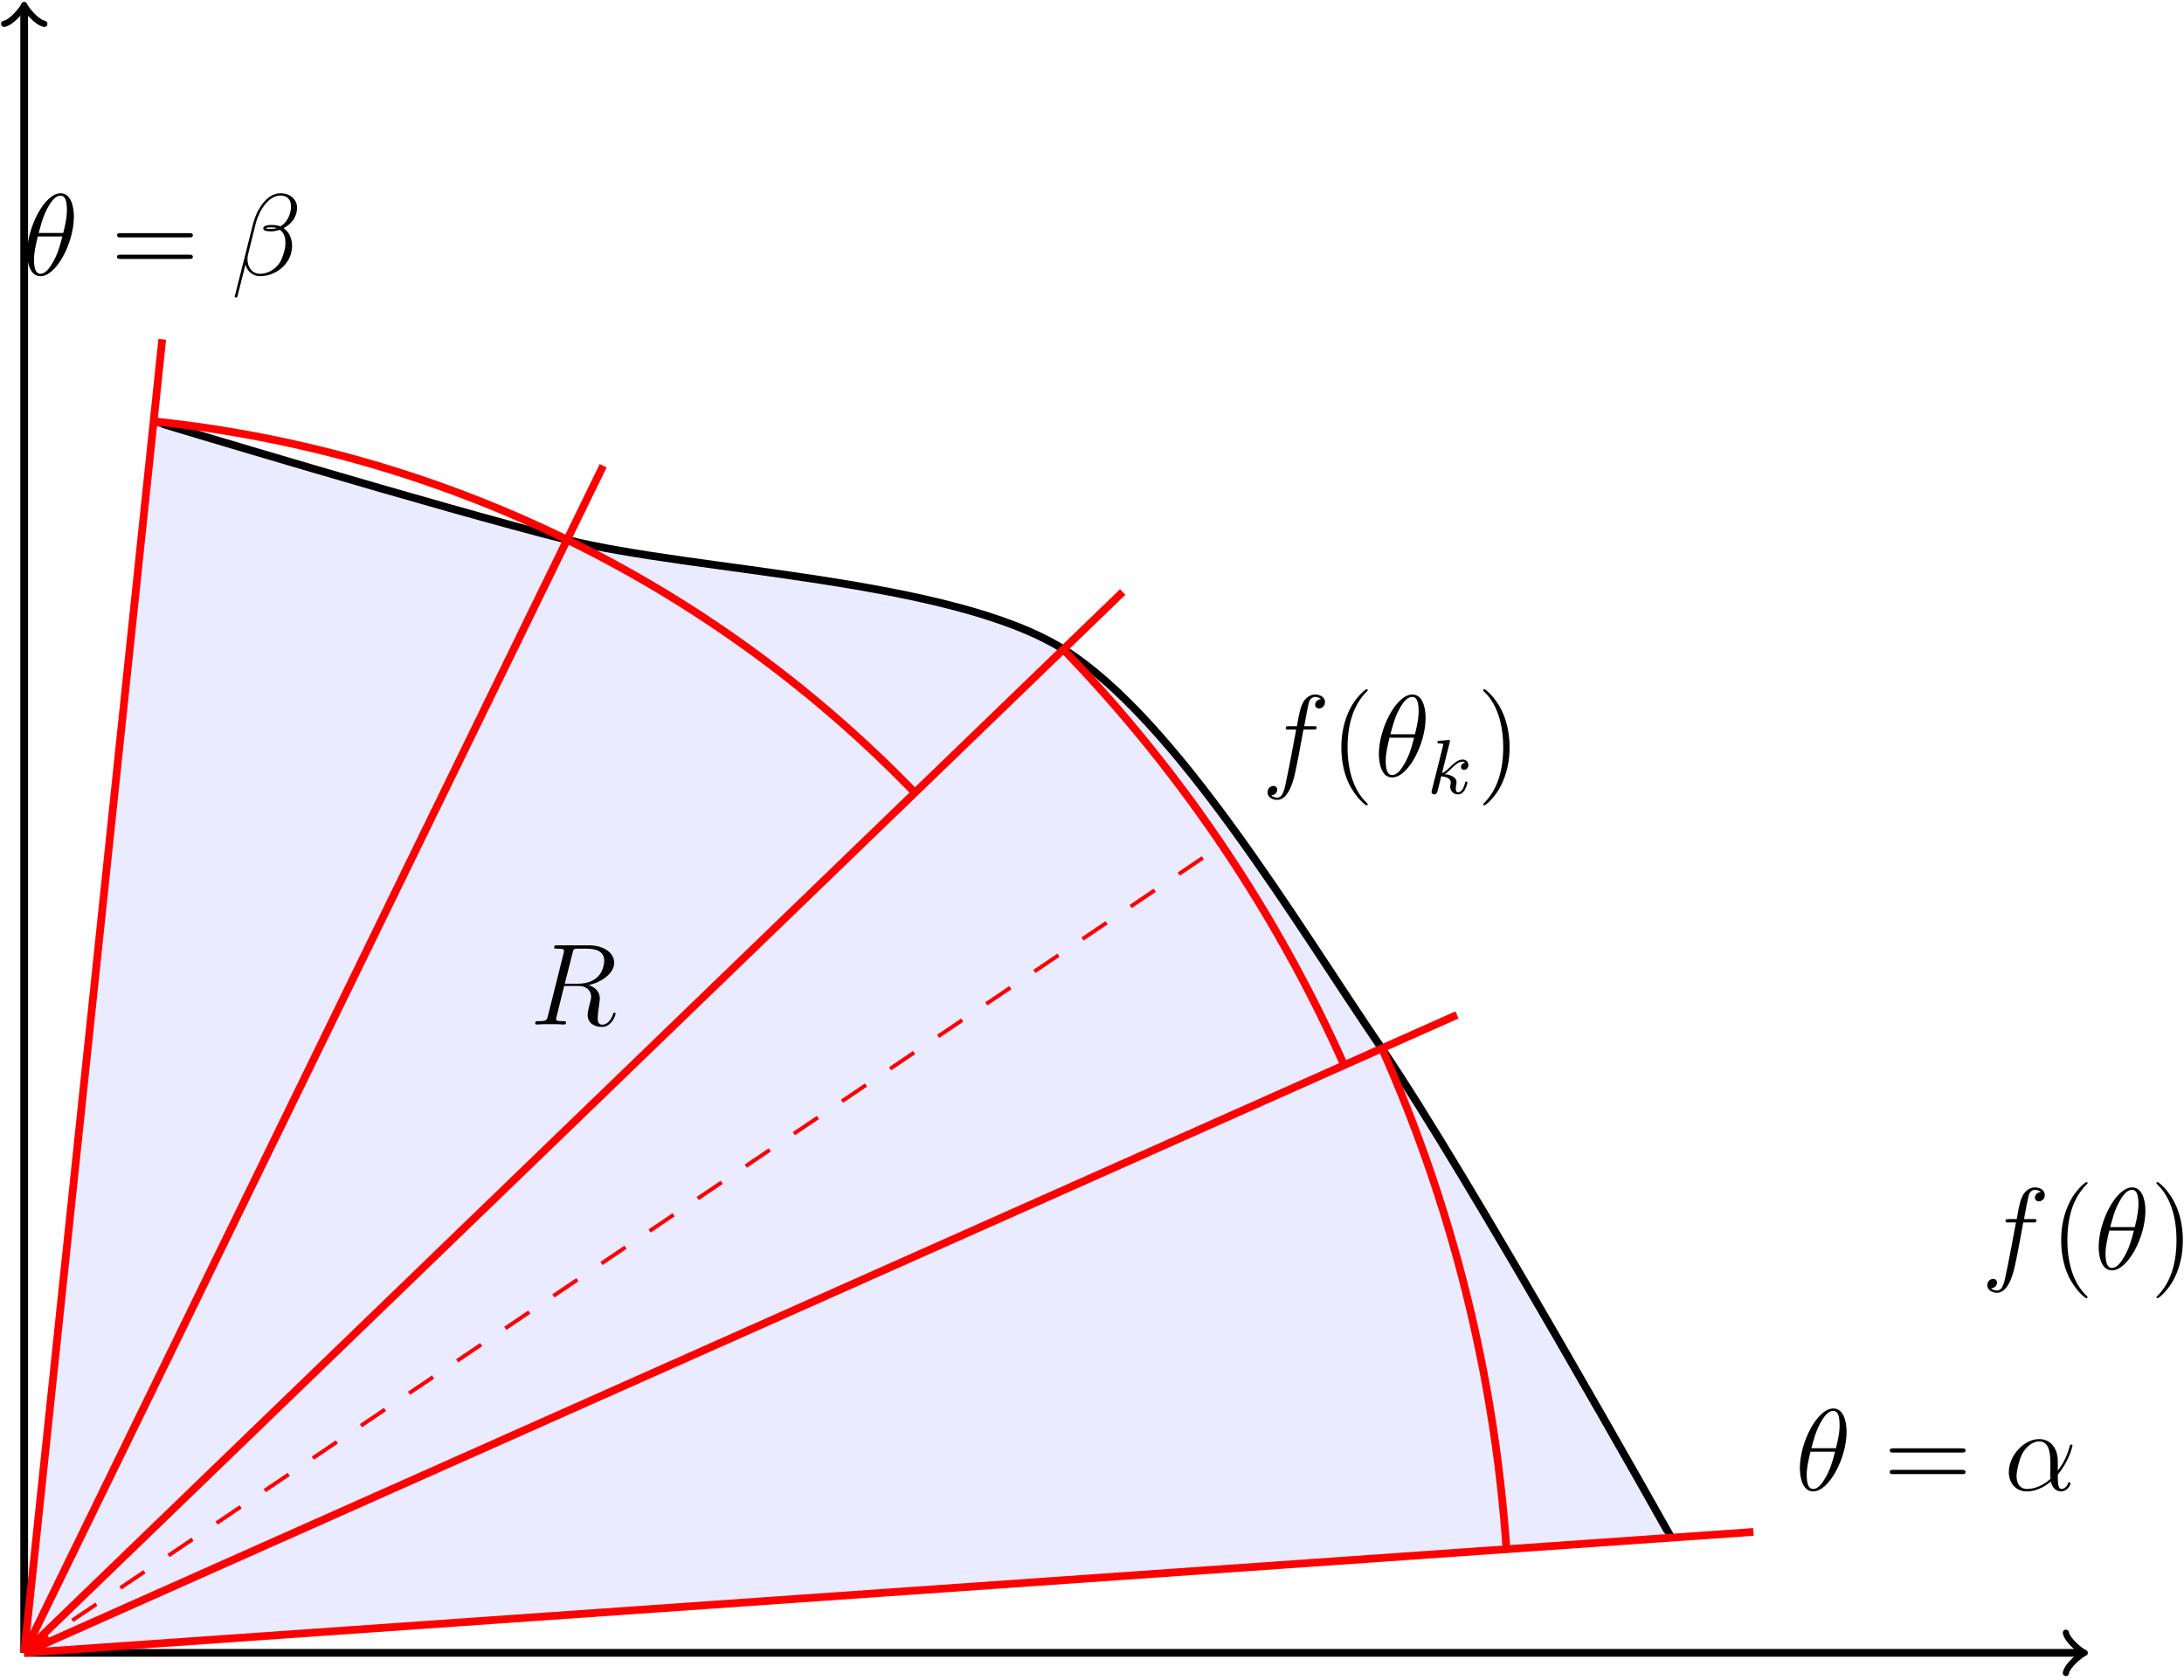
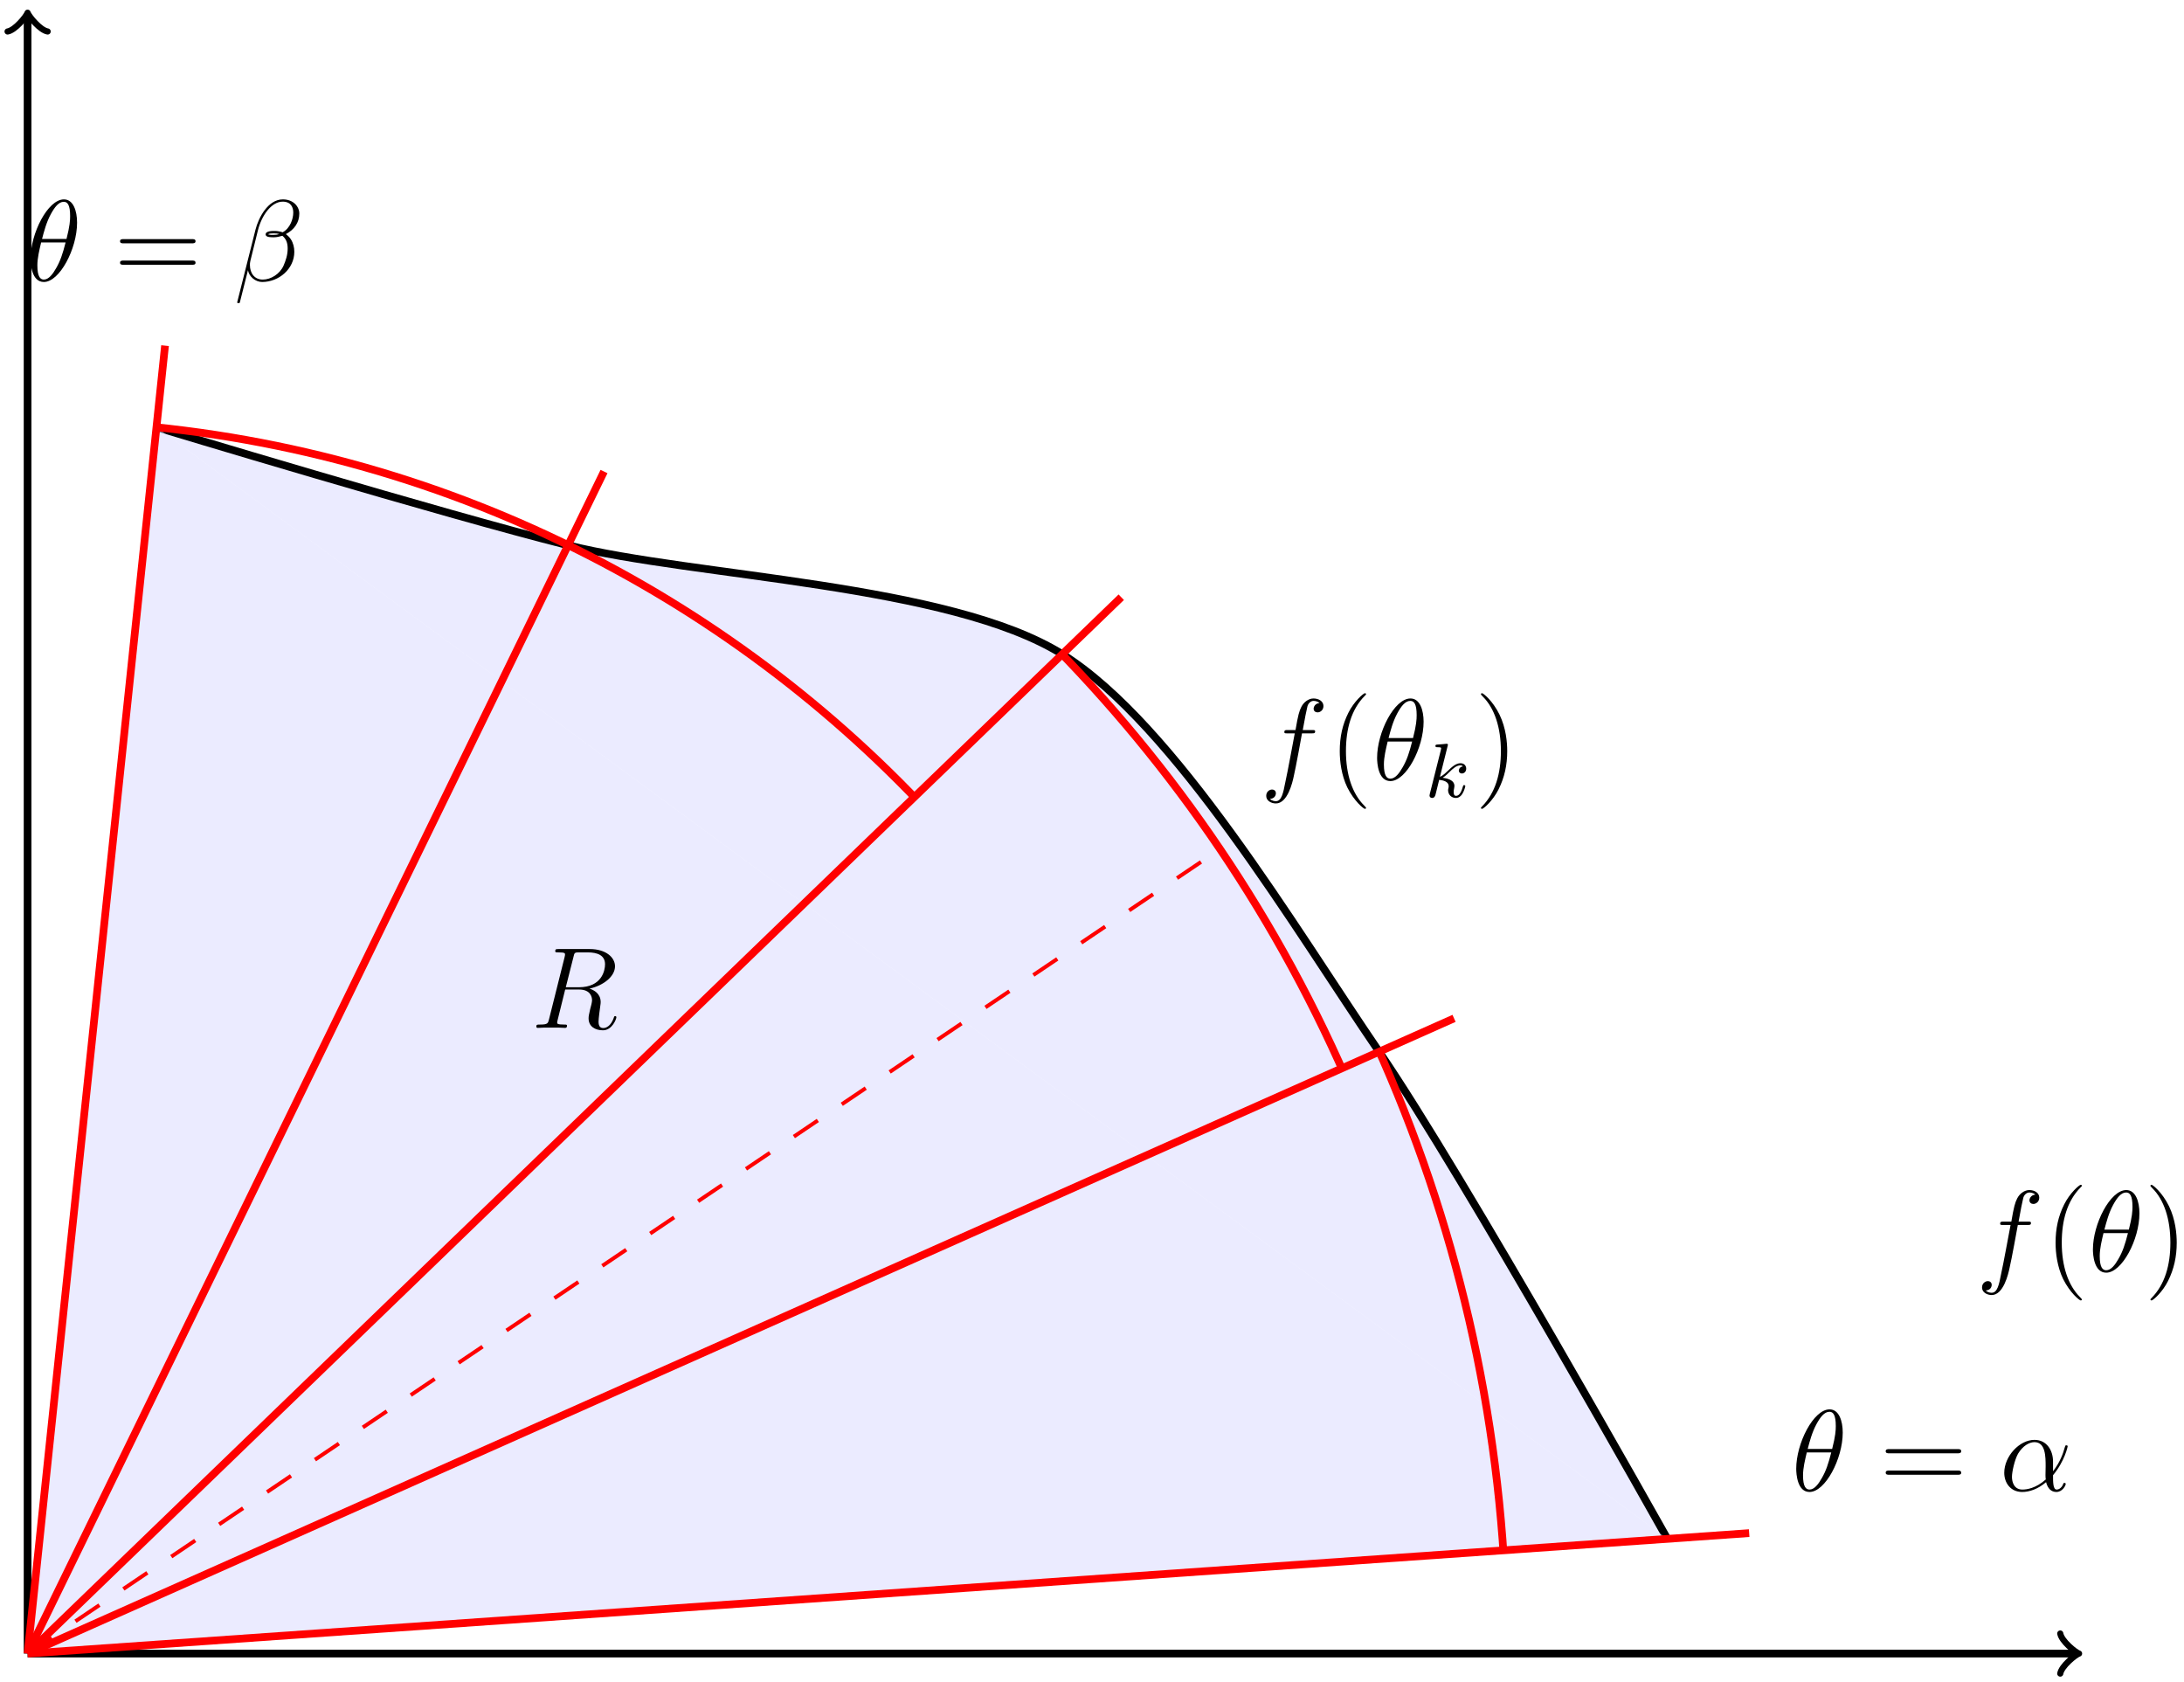
- <svg xmlns="http://www.w3.org/2000/svg" xmlns:xlink="http://www.w3.org/1999/xlink" width="225pt" height="173pt" viewBox="0 0 225 173" version="1.1">
+ <svg xmlns="http://www.w3.org/2000/svg" xmlns:xlink="http://www.w3.org/1999/xlink" width="226pt" height="174pt" viewBox="0 0 226 174" version="1.1">
  <defs>
    <g>
      <symbol overflow="visible" id="glyph0-0">
        <path style="stroke:none;" d="" />
      </symbol>
      <symbol overflow="visible" id="glyph0-1">
        <path style="stroke:none;" d="M 5.297 -6.016 C 5.297 -7.234 4.906 -8.422 3.938 -8.422 C 2.266 -8.422 0.484 -4.906 0.484 -2.281 C 0.484 -1.734 0.594 0.125 1.859 0.125 C 3.484 0.125 5.297 -3.297 5.297 -6.016 Z M 1.672 -4.328 C 1.859 -5.031 2.109 -6.031 2.578 -6.891 C 2.969 -7.609 3.391 -8.172 3.922 -8.172 C 4.312 -8.172 4.578 -7.844 4.578 -6.688 C 4.578 -6.266 4.547 -5.672 4.203 -4.328 Z M 4.109 -3.969 C 3.812 -2.797 3.562 -2.047 3.125 -1.297 C 2.781 -0.688 2.359 -0.125 1.859 -0.125 C 1.5 -0.125 1.188 -0.406 1.188 -1.594 C 1.188 -2.359 1.391 -3.172 1.578 -3.969 Z M 4.109 -3.969 " />
      </symbol>
      <symbol overflow="visible" id="glyph0-2">
        <path style="stroke:none;" d="M 6.766 -6.953 C 6.766 -7.672 6.156 -8.422 5.062 -8.422 C 3.531 -8.422 2.547 -6.531 2.234 -5.297 L 0.344 2.203 C 0.328 2.297 0.391 2.312 0.453 2.312 C 0.531 2.312 0.594 2.312 0.609 2.25 L 1.453 -1.094 C 1.562 -0.438 2.219 0.125 2.922 0.125 C 4.641 0.125 6.25 -1.219 6.25 -3 C 6.25 -3.453 6.141 -3.906 5.891 -4.297 C 5.75 -4.516 5.562 -4.688 5.375 -4.828 C 6.234 -5.281 6.766 -6.016 6.766 -6.953 Z M 4.688 -4.844 C 4.5 -4.766 4.297 -4.75 4.078 -4.75 C 3.906 -4.75 3.75 -4.734 3.531 -4.812 C 3.656 -4.891 3.844 -4.906 4.094 -4.906 C 4.297 -4.906 4.516 -4.891 4.688 -4.844 Z M 6.141 -7.062 C 6.141 -6.406 5.828 -5.453 5.047 -5.016 C 4.812 -5.094 4.5 -5.156 4.25 -5.156 C 4 -5.156 3.281 -5.172 3.281 -4.797 C 3.281 -4.469 3.938 -4.5 4.141 -4.5 C 4.453 -4.5 4.719 -4.578 5.016 -4.656 C 5.391 -4.344 5.562 -3.938 5.562 -3.344 C 5.562 -2.656 5.359 -2.094 5.141 -1.578 C 4.75 -0.688 3.812 -0.125 2.984 -0.125 C 2.109 -0.125 1.656 -0.812 1.656 -1.625 C 1.656 -1.734 1.656 -1.891 1.703 -2.062 L 2.484 -5.219 C 2.875 -6.781 3.891 -8.188 5.047 -8.188 C 5.906 -8.188 6.141 -7.594 6.141 -7.062 Z M 6.141 -7.062 " />
      </symbol>
      <symbol overflow="visible" id="glyph0-3">
        <path style="stroke:none;" d="M 4.406 -7.344 C 4.5 -7.797 4.547 -7.812 5.016 -7.812 L 5.875 -7.812 C 6.906 -7.812 7.672 -7.5 7.672 -6.578 C 7.672 -5.969 7.359 -4.203 4.953 -4.203 L 3.609 -4.203 Z M 6.062 -4.062 C 7.547 -4.391 8.703 -5.344 8.703 -6.375 C 8.703 -7.297 7.75 -8.156 6.094 -8.156 L 2.859 -8.156 C 2.625 -8.156 2.516 -8.156 2.516 -7.938 C 2.516 -7.812 2.594 -7.812 2.828 -7.812 C 3.531 -7.812 3.531 -7.719 3.531 -7.594 C 3.531 -7.562 3.531 -7.5 3.484 -7.312 L 1.875 -0.891 C 1.766 -0.469 1.75 -0.344 0.922 -0.344 C 0.641 -0.344 0.562 -0.344 0.562 -0.125 C 0.562 0 0.688 0 0.734 0 C 0.938 0 1.188 -0.031 1.422 -0.031 L 2.828 -0.031 C 3.047 -0.031 3.297 0 3.516 0 C 3.609 0 3.734 0 3.734 -0.234 C 3.734 -0.344 3.641 -0.344 3.453 -0.344 C 2.719 -0.344 2.719 -0.438 2.719 -0.562 C 2.719 -0.578 2.719 -0.656 2.75 -0.75 L 3.547 -3.969 L 4.984 -3.969 C 6.125 -3.969 6.328 -3.25 6.328 -2.859 C 6.328 -2.672 6.219 -2.219 6.125 -1.906 C 6 -1.344 5.969 -1.219 5.969 -0.984 C 5.969 -0.141 6.656 0.25 7.453 0.25 C 8.422 0.25 8.844 -0.938 8.844 -1.094 C 8.844 -1.188 8.781 -1.219 8.719 -1.219 C 8.625 -1.219 8.594 -1.141 8.578 -1.047 C 8.281 -0.203 7.797 0.016 7.5 0.016 C 7.203 0.016 7 -0.125 7 -0.656 C 7 -0.938 7.141 -2.031 7.156 -2.094 C 7.219 -2.531 7.219 -2.578 7.219 -2.672 C 7.219 -3.547 6.516 -3.922 6.062 -4.062 Z M 6.062 -4.062 " />
      </symbol>
      <symbol overflow="visible" id="glyph0-4">
        <path style="stroke:none;" d="M 5.531 -3.031 C 5.531 -4.188 4.875 -5.266 3.609 -5.266 C 2.047 -5.266 0.484 -3.562 0.484 -1.859 C 0.484 -0.828 1.125 0.125 2.344 0.125 C 3.078 0.125 3.969 -0.172 4.812 -0.891 C 4.984 -0.219 5.359 0.125 5.875 0.125 C 6.516 0.125 6.844 -0.547 6.844 -0.703 C 6.844 -0.812 6.75 -0.812 6.719 -0.812 C 6.625 -0.812 6.609 -0.781 6.578 -0.688 C 6.469 -0.375 6.188 -0.125 5.906 -0.125 C 5.531 -0.125 5.531 -0.891 5.531 -1.609 C 6.75 -3.078 7.047 -4.578 7.047 -4.594 C 7.047 -4.703 6.938 -4.703 6.906 -4.703 C 6.797 -4.703 6.797 -4.656 6.734 -4.453 C 6.594 -3.922 6.281 -2.984 5.531 -2.016 Z M 4.781 -1.172 C 3.734 -0.234 2.781 -0.125 2.359 -0.125 C 1.516 -0.125 1.281 -0.875 1.281 -1.438 C 1.281 -1.953 1.547 -3.172 1.906 -3.828 C 2.406 -4.656 3.078 -5.031 3.609 -5.031 C 4.766 -5.031 4.766 -3.516 4.766 -2.516 C 4.766 -2.219 4.75 -1.906 4.75 -1.609 C 4.75 -1.359 4.766 -1.297 4.781 -1.172 Z M 4.781 -1.172 " />
      </symbol>
      <symbol overflow="visible" id="glyph0-5">
        <path style="stroke:none;" d="M 5.328 -4.812 C 5.562 -4.812 5.672 -4.812 5.672 -5.031 C 5.672 -5.156 5.562 -5.156 5.359 -5.156 L 4.391 -5.156 C 4.609 -6.391 4.781 -7.234 4.875 -7.609 C 4.953 -7.906 5.203 -8.172 5.516 -8.172 C 5.766 -8.172 6.016 -8.062 6.125 -7.953 C 5.672 -7.906 5.516 -7.562 5.516 -7.359 C 5.516 -7.125 5.703 -6.984 5.922 -6.984 C 6.172 -6.984 6.531 -7.188 6.531 -7.641 C 6.531 -8.141 6.031 -8.422 5.5 -8.422 C 4.984 -8.422 4.484 -8.031 4.25 -7.562 C 4.031 -7.141 3.906 -6.719 3.641 -5.156 L 2.828 -5.156 C 2.609 -5.156 2.484 -5.156 2.484 -4.938 C 2.484 -4.812 2.562 -4.812 2.797 -4.812 L 3.562 -4.812 C 3.344 -3.688 2.859 -0.984 2.578 0.281 C 2.375 1.328 2.203 2.203 1.609 2.203 C 1.562 2.203 1.219 2.203 1 1.969 C 1.609 1.922 1.609 1.406 1.609 1.391 C 1.609 1.141 1.438 1 1.203 1 C 0.969 1 0.609 1.203 0.609 1.656 C 0.609 2.172 1.141 2.438 1.609 2.438 C 2.828 2.438 3.328 0.25 3.453 -0.344 C 3.672 -1.266 4.25 -4.453 4.312 -4.812 Z M 5.328 -4.812 " />
      </symbol>
      <symbol overflow="visible" id="glyph1-0">
        <path style="stroke:none;" d="" />
      </symbol>
      <symbol overflow="visible" id="glyph1-1">
        <path style="stroke:none;" d="M 8.062 -3.875 C 8.234 -3.875 8.453 -3.875 8.453 -4.094 C 8.453 -4.312 8.25 -4.312 8.062 -4.312 L 1.031 -4.312 C 0.859 -4.312 0.641 -4.312 0.641 -4.094 C 0.641 -3.875 0.844 -3.875 1.031 -3.875 Z M 8.062 -1.656 C 8.234 -1.656 8.453 -1.656 8.453 -1.859 C 8.453 -2.094 8.25 -2.094 8.062 -2.094 L 1.031 -2.094 C 0.859 -2.094 0.641 -2.094 0.641 -1.875 C 0.641 -1.656 0.844 -1.656 1.031 -1.656 Z M 8.062 -1.656 " />
      </symbol>
      <symbol overflow="visible" id="glyph1-2">
        <path style="stroke:none;" d="M 3.891 2.906 C 3.891 2.875 3.891 2.844 3.688 2.641 C 2.484 1.438 1.812 -0.531 1.812 -2.969 C 1.812 -5.297 2.375 -7.297 3.766 -8.703 C 3.891 -8.812 3.891 -8.828 3.891 -8.875 C 3.891 -8.938 3.828 -8.969 3.781 -8.969 C 3.625 -8.969 2.641 -8.109 2.062 -6.938 C 1.453 -5.719 1.172 -4.453 1.172 -2.969 C 1.172 -1.906 1.344 -0.484 1.953 0.781 C 2.672 2.219 3.641 3 3.781 3 C 3.828 3 3.891 2.969 3.891 2.906 Z M 3.891 2.906 " />
      </symbol>
      <symbol overflow="visible" id="glyph1-3">
        <path style="stroke:none;" d="M 3.375 -2.969 C 3.375 -3.891 3.25 -5.359 2.578 -6.75 C 1.875 -8.188 0.891 -8.969 0.766 -8.969 C 0.719 -8.969 0.656 -8.938 0.656 -8.875 C 0.656 -8.828 0.656 -8.812 0.859 -8.609 C 2.062 -7.406 2.719 -5.422 2.719 -2.984 C 2.719 -0.672 2.156 1.328 0.781 2.734 C 0.656 2.844 0.656 2.875 0.656 2.906 C 0.656 2.969 0.719 3 0.766 3 C 0.922 3 1.906 2.141 2.484 0.969 C 3.094 -0.25 3.375 -1.547 3.375 -2.969 Z M 3.375 -2.969 " />
      </symbol>
      <symbol overflow="visible" id="glyph2-0">
        <path style="stroke:none;" d="" />
      </symbol>
      <symbol overflow="visible" id="glyph2-1">
        <path style="stroke:none;" d="M 2.328 -5.297 C 2.328 -5.312 2.359 -5.406 2.359 -5.422 C 2.359 -5.453 2.328 -5.531 2.234 -5.531 C 2.203 -5.531 1.953 -5.5 1.766 -5.484 L 1.328 -5.453 C 1.141 -5.438 1.062 -5.438 1.062 -5.297 C 1.062 -5.172 1.172 -5.172 1.281 -5.172 C 1.656 -5.172 1.656 -5.125 1.656 -5.062 C 1.656 -5.031 1.656 -5.016 1.625 -4.875 L 0.484 -0.344 C 0.453 -0.219 0.453 -0.172 0.453 -0.172 C 0.453 -0.031 0.562 0.078 0.719 0.078 C 0.984 0.078 1.047 -0.172 1.078 -0.281 C 1.156 -0.625 1.375 -1.469 1.453 -1.797 C 1.891 -1.75 2.438 -1.609 2.438 -1.141 C 2.438 -1.109 2.438 -1.062 2.422 -0.984 C 2.391 -0.891 2.375 -0.766 2.375 -0.734 C 2.375 -0.266 2.719 0.078 3.188 0.078 C 3.516 0.078 3.734 -0.172 3.828 -0.312 C 4.031 -0.609 4.156 -1.094 4.156 -1.141 C 4.156 -1.219 4.094 -1.25 4.031 -1.25 C 3.938 -1.25 3.922 -1.188 3.891 -1.047 C 3.781 -0.672 3.578 -0.141 3.203 -0.141 C 3 -0.141 2.953 -0.312 2.953 -0.531 C 2.953 -0.641 2.953 -0.734 3 -0.922 C 3 -0.953 3.031 -1.078 3.031 -1.156 C 3.031 -1.812 2.219 -1.953 1.812 -2.016 C 2.109 -2.188 2.375 -2.469 2.469 -2.562 C 2.906 -3 3.266 -3.297 3.656 -3.297 C 3.75 -3.297 3.844 -3.266 3.906 -3.188 C 3.484 -3.125 3.484 -2.75 3.484 -2.75 C 3.484 -2.578 3.625 -2.453 3.797 -2.453 C 4.016 -2.453 4.25 -2.625 4.25 -2.953 C 4.25 -3.234 4.062 -3.516 3.656 -3.516 C 3.203 -3.516 2.781 -3.156 2.328 -2.703 C 1.859 -2.25 1.672 -2.172 1.531 -2.109 Z M 2.328 -5.297 " />
      </symbol>
    </g>
    <clipPath id="clip1">
-       <path d="M 2 43 L 173 43 L 173 171 L 2 171 Z M 2 43 " />
+       <path d="M 2 44 L 173 44 L 173 172 L 2 172 Z M 2 44 " />
    </clipPath>
    <clipPath id="clip2">
-       <path d="M 15.828 43.398 L 2.492 170.273 L 172.18 158.41 " />
+       <path d="M 16.191 44.199 L 2.855 171.078 L 172.543 159.211 " />
    </clipPath>
    <clipPath id="clip3">
-       <path d="M 2 31 L 78 31 L 78 171 L 2 171 Z M 2 31 " />
+       <path d="M 2 32 L 78 32 L 78 172 L 2 172 Z M 2 32 " />
    </clipPath>
    <clipPath id="clip4">
-       <path d="M 20.273 1.109 L 2.492 170.273 L 77.059 17.395 " />
+       <path d="M 20.637 1.914 L 2.855 171.078 L 77.422 18.195 " />
    </clipPath>
    <clipPath id="clip5">
-       <path d="M 2 31 L 141 31 L 141 171 L 2 171 Z M 2 31 " />
+       <path d="M 2 32 L 141 32 L 141 172 L 2 172 Z M 2 32 " />
    </clipPath>
    <clipPath id="clip6">
-       <path d="M 77.059 17.395 L 2.492 170.273 L 140.145 37.348 " />
+       <path d="M 77.422 18.195 L 2.855 171.078 L 140.512 38.148 " />
    </clipPath>
    <clipPath id="clip7">
-       <path d="M 2 37 L 163 37 L 163 171 L 2 171 Z M 2 37 " />
+       <path d="M 2 38 L 163 38 L 163 172 L 2 172 Z M 2 38 " />
    </clipPath>
    <clipPath id="clip8">
-       <path d="M 140.145 37.348 L 2.492 170.273 L 181.191 90.711 " />
+       <path d="M 140.512 38.148 L 2.855 171.078 L 181.559 91.516 " />
    </clipPath>
    <clipPath id="clip9">
-       <path d="M 2 90 L 167 90 L 167 171 L 2 171 Z M 2 90 " />
+       <path d="M 2 91 L 168 91 L 168 172 L 2 172 Z M 2 91 " />
    </clipPath>
    <clipPath id="clip10">
-       <path d="M 181.191 90.711 L 2.492 170.273 L 214.594 155.441 " />
+       <path d="M 181.559 91.516 L 2.855 171.078 L 214.961 156.242 " />
    </clipPath>
  </defs>
  <g id="surface1">
-     <path style="fill:none;stroke-width:0.797;stroke-linecap:butt;stroke-linejoin:miter;stroke:rgb(0%,0%,0%);stroke-opacity:1;stroke-miterlimit:10;" d="M -0.001 0.002 L 211.894 0.002 " transform="matrix(1,0,0,-1,2.493,170.275)" />
-     <path style="fill:none;stroke-width:0.638;stroke-linecap:round;stroke-linejoin:round;stroke:rgb(0%,0%,0%);stroke-opacity:1;stroke-miterlimit:10;" d="M -1.555 2.072 C -1.426 1.295 0 0.13 0.387 0.002 C 0 -0.131 -1.426 -1.295 -1.555 -2.073 " transform="matrix(1,0,0,-1,214.3867,170.275)" />
-     <path style="fill:none;stroke-width:0.797;stroke-linecap:butt;stroke-linejoin:miter;stroke:rgb(0%,0%,0%);stroke-opacity:1;stroke-miterlimit:10;" d="M -0.001 0.002 L -0.001 169.373 " transform="matrix(1,0,0,-1,2.493,170.275)" />
-     <path style="fill:none;stroke-width:0.638;stroke-linecap:round;stroke-linejoin:round;stroke:rgb(0%,0%,0%);stroke-opacity:1;stroke-miterlimit:10;" d="M -1.556 2.071 C -1.423 1.294 -0.001 0.13 0.39 0.001 C -0.001 -0.128 -1.423 -1.296 -1.556 -2.073 " transform="matrix(0,-1,-1,0,2.493,0.90151)" />
-     <path style="fill-rule:nonzero;fill:rgb(84.999%,84.999%,100%);fill-opacity:0.5;stroke-width:0.797;stroke-linecap:butt;stroke-linejoin:miter;stroke:rgb(0%,0%,0%);stroke-opacity:1;stroke-miterlimit:10;" d="M 13.335 126.877 C 13.335 126.877 42.921 117.923 55.925 114.666 C 68.929 111.404 95.421 110.662 107.066 103.392 C 118.71 96.123 131.167 74.966 139.855 62.267 C 148.542 49.568 169.687 11.865 169.687 11.865 " transform="matrix(1,0,0,-1,2.493,170.275)" />
+     <path style="fill:none;stroke-width:0.797;stroke-linecap:butt;stroke-linejoin:miter;stroke:rgb(0%,0%,0%);stroke-opacity:1;stroke-miterlimit:10;" d="M -0.002 -0.001 L 211.893 -0.001 " transform="matrix(1,0,0,-1,2.857,171.077)" />
+     <path style="fill:none;stroke-width:0.638;stroke-linecap:round;stroke-linejoin:round;stroke:rgb(0%,0%,0%);stroke-opacity:1;stroke-miterlimit:10;" d="M -1.555 2.073 C -1.426 1.296 -0.001 0.128 0.39 -0.001 C -0.001 -0.13 -1.426 -1.294 -1.555 -2.071 " transform="matrix(1,0,0,-1,214.7507,171.077)" />
+     <path style="fill:none;stroke-width:0.797;stroke-linecap:butt;stroke-linejoin:miter;stroke:rgb(0%,0%,0%);stroke-opacity:1;stroke-miterlimit:10;" d="M -0.002 -0.001 L -0.002 169.374 " transform="matrix(1,0,0,-1,2.857,171.077)" />
+     <path style="fill:none;stroke-width:0.638;stroke-linecap:round;stroke-linejoin:round;stroke:rgb(0%,0%,0%);stroke-opacity:1;stroke-miterlimit:10;" d="M -1.554 2.072 C -1.425 1.294 0 0.13 0.387 0.002 C 0 -0.131 -1.425 -1.295 -1.554 -2.073 " transform="matrix(0,-1,-1,0,2.857,1.70351)" />
+     <path style="fill-rule:nonzero;fill:rgb(84.999%,84.999%,100%);fill-opacity:0.5;stroke-width:0.797;stroke-linecap:butt;stroke-linejoin:miter;stroke:rgb(0%,0%,0%);stroke-opacity:1;stroke-miterlimit:10;" d="M 13.334 126.878 C 13.334 126.878 42.92 117.921 55.924 114.663 C 68.932 111.405 95.42 110.663 107.065 103.393 C 118.709 96.12 131.166 74.968 139.854 62.268 C 148.545 49.569 169.686 11.866 169.686 11.866 " transform="matrix(1,0,0,-1,2.857,171.077)" />
    <g clip-path="url(#clip1)" clip-rule="nonzero">
      <g clip-path="url(#clip2)" clip-rule="nonzero">
-         <path style=" stroke:none;fill-rule:nonzero;fill:rgb(84.999%,84.999%,100%);fill-opacity:0.5;" d="M 215.094 170.273 C 215.094 52.855 119.91 -42.324 2.492 -42.324 C -114.926 -42.324 -210.109 52.855 -210.109 170.273 C -210.109 287.691 -114.926 382.875 2.492 382.875 C 119.91 382.875 215.094 287.691 215.094 170.273 Z M 215.094 170.273 " />
+         <path style=" stroke:none;fill-rule:nonzero;fill:rgb(84.999%,84.999%,100%);fill-opacity:0.5;" d="M 215.457 171.078 C 215.457 53.66 120.273 -41.523 2.855 -41.523 C -114.562 -41.523 -209.742 53.66 -209.742 171.078 C -209.742 288.496 -114.562 383.68 2.855 383.68 C 120.273 383.68 215.457 288.496 215.457 171.078 Z M 215.457 171.078 " />
      </g>
    </g>
    <g clip-path="url(#clip3)" clip-rule="nonzero">
      <g clip-path="url(#clip4)" clip-rule="nonzero">
-         <path style="fill:none;stroke-width:0.797;stroke-linecap:butt;stroke-linejoin:miter;stroke:rgb(100%,0%,0%);stroke-opacity:1;stroke-miterlimit:10;" d="M 127.562 0.002 C 127.562 70.451 70.452 127.56 -0.001 127.56 C -70.45 127.56 -127.559 70.451 -127.559 0.002 C -127.559 -70.452 -70.45 -127.561 -0.001 -127.561 C 70.452 -127.561 127.562 -70.452 127.562 0.002 Z M 127.562 0.002 " transform="matrix(1,0,0,-1,2.493,170.275)" />
+         <path style="fill:none;stroke-width:0.797;stroke-linecap:butt;stroke-linejoin:miter;stroke:rgb(100%,0%,0%);stroke-opacity:1;stroke-miterlimit:10;" d="M 127.561 -0.001 C 127.561 70.452 70.452 127.561 -0.002 127.561 C -70.451 127.561 -127.56 70.452 -127.56 -0.001 C -127.56 -70.45 -70.451 -127.56 -0.002 -127.56 C 70.452 -127.56 127.561 -70.45 127.561 -0.001 Z M 127.561 -0.001 " transform="matrix(1,0,0,-1,2.857,171.077)" />
      </g>
    </g>
    <g clip-path="url(#clip5)" clip-rule="nonzero">
      <g clip-path="url(#clip6)" clip-rule="nonzero">
-         <path style="fill:none;stroke-width:0.797;stroke-linecap:butt;stroke-linejoin:miter;stroke:rgb(100%,0%,0%);stroke-opacity:1;stroke-miterlimit:10;" d="M 127.562 0.002 C 127.562 70.451 70.452 127.56 -0.001 127.56 C -70.45 127.56 -127.559 70.451 -127.559 0.002 C -127.559 -70.452 -70.45 -127.561 -0.001 -127.561 C 70.452 -127.561 127.562 -70.452 127.562 0.002 Z M 127.562 0.002 " transform="matrix(1,0,0,-1,2.493,170.275)" />
+         <path style="fill:none;stroke-width:0.797;stroke-linecap:butt;stroke-linejoin:miter;stroke:rgb(100%,0%,0%);stroke-opacity:1;stroke-miterlimit:10;" d="M 127.561 -0.001 C 127.561 70.452 70.452 127.561 -0.002 127.561 C -70.451 127.561 -127.56 70.452 -127.56 -0.001 C -127.56 -70.45 -70.451 -127.56 -0.002 -127.56 C 70.452 -127.56 127.561 -70.45 127.561 -0.001 Z M 127.561 -0.001 " transform="matrix(1,0,0,-1,2.857,171.077)" />
      </g>
    </g>
    <g clip-path="url(#clip7)" clip-rule="nonzero">
      <g clip-path="url(#clip8)" clip-rule="nonzero">
-         <path style="fill:none;stroke-width:0.797;stroke-linecap:butt;stroke-linejoin:miter;stroke:rgb(100%,0%,0%);stroke-opacity:1;stroke-miterlimit:10;" d="M 148.82 0.002 C 148.82 82.193 82.191 148.822 -0.001 148.822 C -82.192 148.822 -148.821 82.193 -148.821 0.002 C -148.821 -82.194 -82.192 -148.823 -0.001 -148.823 C 82.191 -148.823 148.82 -82.194 148.82 0.002 Z M 148.82 0.002 " transform="matrix(1,0,0,-1,2.493,170.275)" />
+         <path style="fill:none;stroke-width:0.797;stroke-linecap:butt;stroke-linejoin:miter;stroke:rgb(100%,0%,0%);stroke-opacity:1;stroke-miterlimit:10;" d="M 148.823 -0.001 C 148.823 82.194 82.194 148.819 -0.002 148.819 C -82.193 148.819 -148.822 82.194 -148.822 -0.001 C -148.822 -82.193 -82.193 -148.821 -0.002 -148.821 C 82.194 -148.821 148.823 -82.193 148.823 -0.001 Z M 148.823 -0.001 " transform="matrix(1,0,0,-1,2.857,171.077)" />
      </g>
    </g>
    <g clip-path="url(#clip9)" clip-rule="nonzero">
      <g clip-path="url(#clip10)" clip-rule="nonzero">
-         <path style="fill:none;stroke-width:0.797;stroke-linecap:butt;stroke-linejoin:miter;stroke:rgb(100%,0%,0%);stroke-opacity:1;stroke-miterlimit:10;" d="M 153.073 0.002 C 153.073 84.541 84.542 153.072 -0.001 153.072 C -84.54 153.072 -153.071 84.541 -153.071 0.002 C -153.071 -84.541 -84.54 -153.073 -0.001 -153.073 C 84.542 -153.073 153.073 -84.541 153.073 0.002 Z M 153.073 0.002 " transform="matrix(1,0,0,-1,2.493,170.275)" />
+         <path style="fill:none;stroke-width:0.797;stroke-linecap:butt;stroke-linejoin:miter;stroke:rgb(100%,0%,0%);stroke-opacity:1;stroke-miterlimit:10;" d="M 153.073 -0.001 C 153.073 84.542 84.541 153.073 -0.002 153.073 C -84.541 153.073 -153.072 84.542 -153.072 -0.001 C -153.072 -84.54 -84.541 -153.071 -0.002 -153.071 C 84.541 -153.071 153.073 -84.54 153.073 -0.001 Z M 153.073 -0.001 " transform="matrix(1,0,0,-1,2.857,171.077)" />
      </g>
    </g>
-     <path style="fill:none;stroke-width:0.797;stroke-linecap:butt;stroke-linejoin:miter;stroke:rgb(100%,0%,0%);stroke-opacity:1;stroke-miterlimit:10;" d="M -0.001 0.002 L 14.222 135.318 " transform="matrix(1,0,0,-1,2.493,170.275)" />
+     <path style="fill:none;stroke-width:0.797;stroke-linecap:butt;stroke-linejoin:miter;stroke:rgb(100%,0%,0%);stroke-opacity:1;stroke-miterlimit:10;" d="M -0.002 -0.001 L 14.221 135.319 " transform="matrix(1,0,0,-1,2.857,171.077)" />
    <g style="fill:rgb(0%,0%,0%);fill-opacity:1;">
-       <use xlink:href="#glyph0-1" x="2.315" y="28.331" />
+       <use xlink:href="#glyph0-1" x="2.679" y="29.05" />
    </g>
    <g style="fill:rgb(0%,0%,0%);fill-opacity:1;">
-       <use xlink:href="#glyph1-1" x="11.416" y="28.331" />
+       <use xlink:href="#glyph1-1" x="11.781" y="29.05" />
    </g>
    <g style="fill:rgb(0%,0%,0%);fill-opacity:1;">
-       <use xlink:href="#glyph0-2" x="23.841" y="28.331" />
+       <use xlink:href="#glyph0-2" x="24.206" y="29.05" />
    </g>
-     <path style="fill:none;stroke-width:0.797;stroke-linecap:butt;stroke-linejoin:miter;stroke:rgb(100%,0%,0%);stroke-opacity:1;stroke-miterlimit:10;" d="M -0.001 0.002 L 59.648 122.295 " transform="matrix(1,0,0,-1,2.493,170.275)" />
-     <path style="fill:none;stroke-width:0.797;stroke-linecap:butt;stroke-linejoin:miter;stroke:rgb(100%,0%,0%);stroke-opacity:1;stroke-miterlimit:10;" d="M -0.001 0.002 L 113.171 109.287 " transform="matrix(1,0,0,-1,2.493,170.275)" />
+     <path style="fill:none;stroke-width:0.797;stroke-linecap:butt;stroke-linejoin:miter;stroke:rgb(100%,0%,0%);stroke-opacity:1;stroke-miterlimit:10;" d="M -0.002 -0.001 L 59.647 122.292 " transform="matrix(1,0,0,-1,2.857,171.077)" />
+     <path style="fill:none;stroke-width:0.797;stroke-linecap:butt;stroke-linejoin:miter;stroke:rgb(100%,0%,0%);stroke-opacity:1;stroke-miterlimit:10;" d="M -0.002 -0.001 L 113.17 109.288 " transform="matrix(1,0,0,-1,2.857,171.077)" />
    <g style="fill:rgb(0%,0%,0%);fill-opacity:1;">
-       <use xlink:href="#glyph0-3" x="54.574" y="105.543" />
+       <use xlink:href="#glyph0-3" x="54.938" y="106.345" />
    </g>
-     <path style="fill:none;stroke-width:0.797;stroke-linecap:butt;stroke-linejoin:miter;stroke:rgb(100%,0%,0%);stroke-opacity:1;stroke-miterlimit:10;" d="M -0.001 0.002 L 147.609 65.72 " transform="matrix(1,0,0,-1,2.493,170.275)" />
-     <path style="fill:none;stroke-width:0.797;stroke-linecap:butt;stroke-linejoin:miter;stroke:rgb(100%,0%,0%);stroke-opacity:1;stroke-miterlimit:10;" d="M -0.001 0.002 L 178.148 12.459 " transform="matrix(1,0,0,-1,2.493,170.275)" />
+     <path style="fill:none;stroke-width:0.797;stroke-linecap:butt;stroke-linejoin:miter;stroke:rgb(100%,0%,0%);stroke-opacity:1;stroke-miterlimit:10;" d="M -0.002 -0.001 L 147.608 65.718 " transform="matrix(1,0,0,-1,2.857,171.077)" />
+     <path style="fill:none;stroke-width:0.797;stroke-linecap:butt;stroke-linejoin:miter;stroke:rgb(100%,0%,0%);stroke-opacity:1;stroke-miterlimit:10;" d="M -0.002 -0.001 L 178.147 12.46 " transform="matrix(1,0,0,-1,2.857,171.077)" />
    <g style="fill:rgb(0%,0%,0%);fill-opacity:1;">
-       <use xlink:href="#glyph0-1" x="184.942" y="153.517" />
+       <use xlink:href="#glyph0-1" x="185.389" y="154.235" />
    </g>
    <g style="fill:rgb(0%,0%,0%);fill-opacity:1;">
-       <use xlink:href="#glyph1-1" x="194.043" y="153.517" />
+       <use xlink:href="#glyph1-1" x="194.491" y="154.235" />
    </g>
    <g style="fill:rgb(0%,0%,0%);fill-opacity:1;">
-       <use xlink:href="#glyph0-4" x="206.468" y="153.517" />
+       <use xlink:href="#glyph0-4" x="206.916" y="154.235" />
    </g>
-     <path style="fill:none;stroke-width:0.399;stroke-linecap:butt;stroke-linejoin:miter;stroke:rgb(100%,0%,0%);stroke-opacity:1;stroke-dasharray:2.989,2.989;stroke-miterlimit:10;" d="M -0.001 0.002 L 123.378 83.22 " transform="matrix(1,0,0,-1,2.493,170.275)" />
+     <path style="fill:none;stroke-width:0.399;stroke-linecap:butt;stroke-linejoin:miter;stroke:rgb(100%,0%,0%);stroke-opacity:1;stroke-dasharray:2.989,2.989;stroke-miterlimit:10;" d="M -0.002 -0.001 L 123.377 83.218 " transform="matrix(1,0,0,-1,2.857,171.077)" />
    <g style="fill:rgb(0%,0%,0%);fill-opacity:1;">
-       <use xlink:href="#glyph0-5" x="129.972" y="79.967" />
+       <use xlink:href="#glyph0-5" x="130.419" y="80.686" />
    </g>
    <g style="fill:rgb(0%,0%,0%);fill-opacity:1;">
-       <use xlink:href="#glyph1-2" x="137.018" y="79.967" />
+       <use xlink:href="#glyph1-2" x="137.466" y="80.686" />
    </g>
    <g style="fill:rgb(0%,0%,0%);fill-opacity:1;">
-       <use xlink:href="#glyph0-1" x="141.571" y="79.967" />
+       <use xlink:href="#glyph0-1" x="142.018" y="80.686" />
    </g>
    <g style="fill:rgb(0%,0%,0%);fill-opacity:1;">
-       <use xlink:href="#glyph2-1" x="147.026" y="81.761" />
+       <use xlink:href="#glyph2-1" x="147.473" y="82.479" />
    </g>
    <g style="fill:rgb(0%,0%,0%);fill-opacity:1;">
-       <use xlink:href="#glyph1-3" x="152.145" y="79.967" />
+       <use xlink:href="#glyph1-3" x="152.593" y="80.686" />
    </g>
    <g style="fill:rgb(0%,0%,0%);fill-opacity:1;">
-       <use xlink:href="#glyph0-5" x="204.128" y="130.744" />
+       <use xlink:href="#glyph0-5" x="204.492" y="131.546" />
    </g>
    <g style="fill:rgb(0%,0%,0%);fill-opacity:1;">
-       <use xlink:href="#glyph1-2" x="211.174" y="130.744" />
+       <use xlink:href="#glyph1-2" x="211.539" y="131.546" />
    </g>
    <g style="fill:rgb(0%,0%,0%);fill-opacity:1;">
-       <use xlink:href="#glyph0-1" x="215.727" y="130.744" />
+       <use xlink:href="#glyph0-1" x="216.091" y="131.546" />
    </g>
    <g style="fill:rgb(0%,0%,0%);fill-opacity:1;">
-       <use xlink:href="#glyph1-3" x="221.507" y="130.744" />
+       <use xlink:href="#glyph1-3" x="221.872" y="131.546" />
    </g>
  </g>
</svg>
